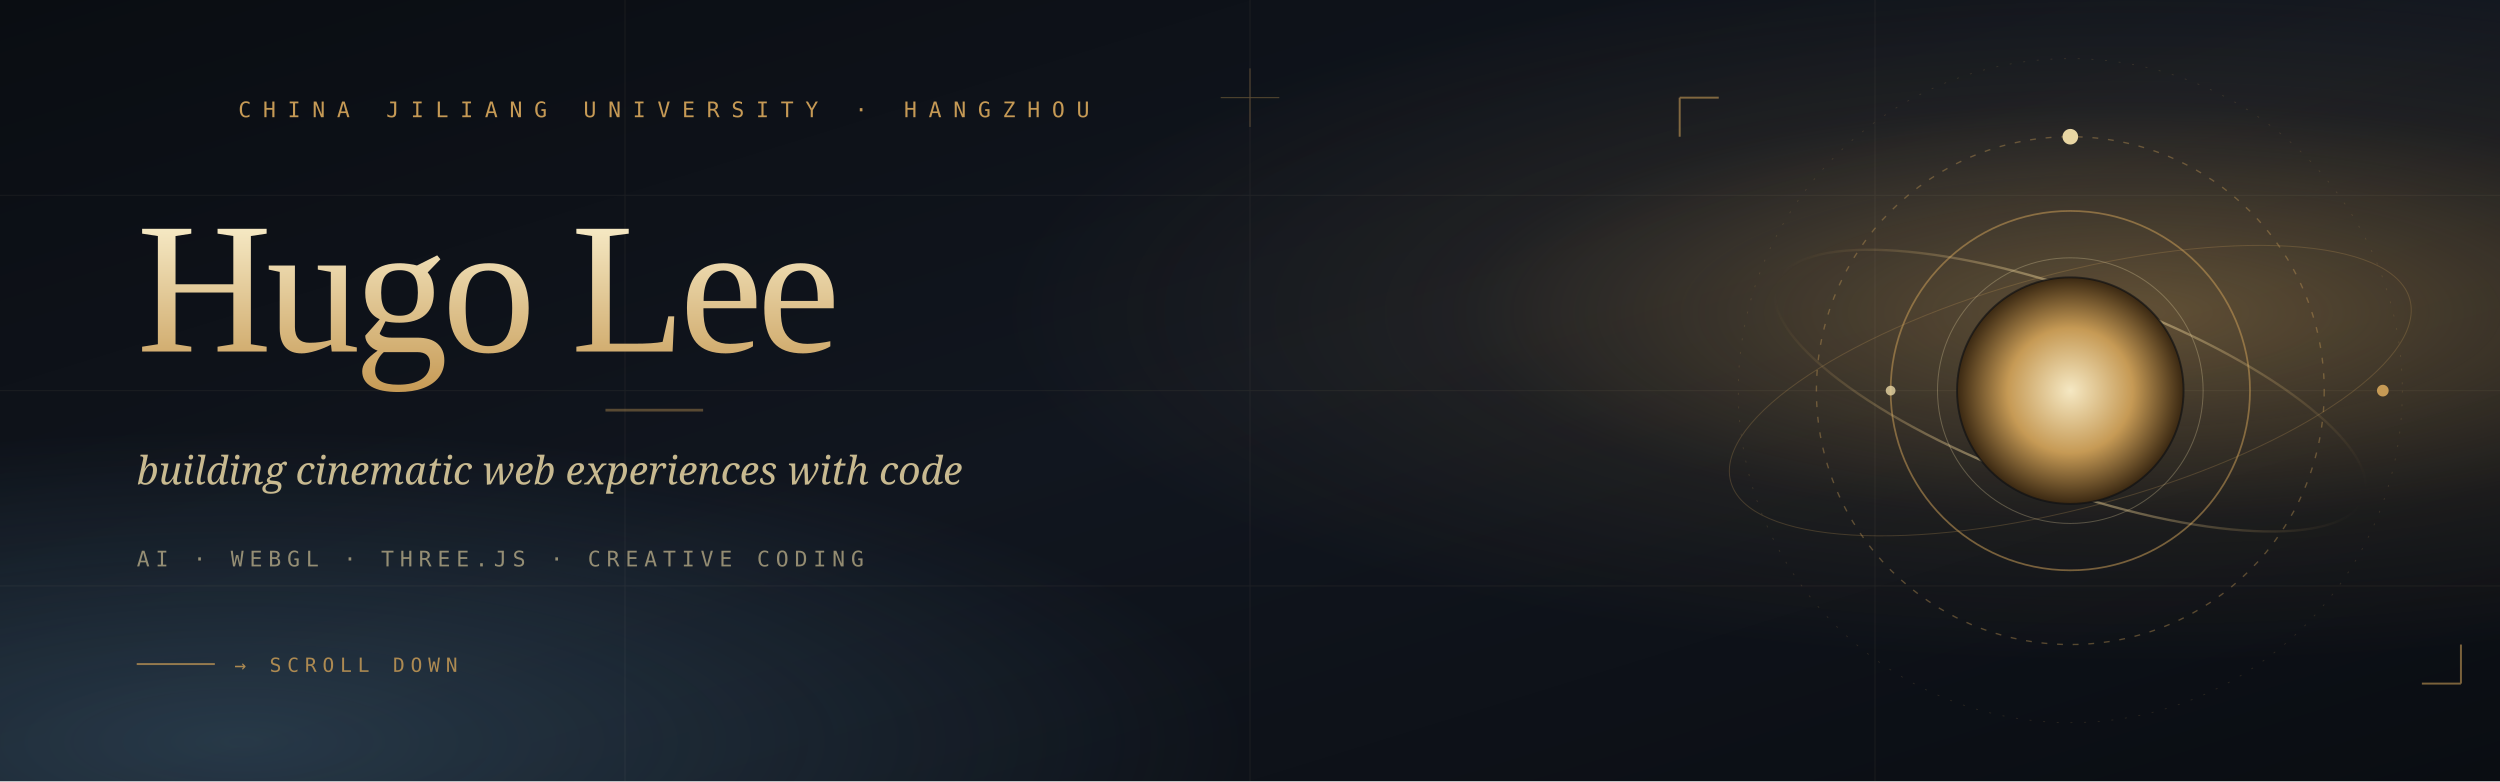
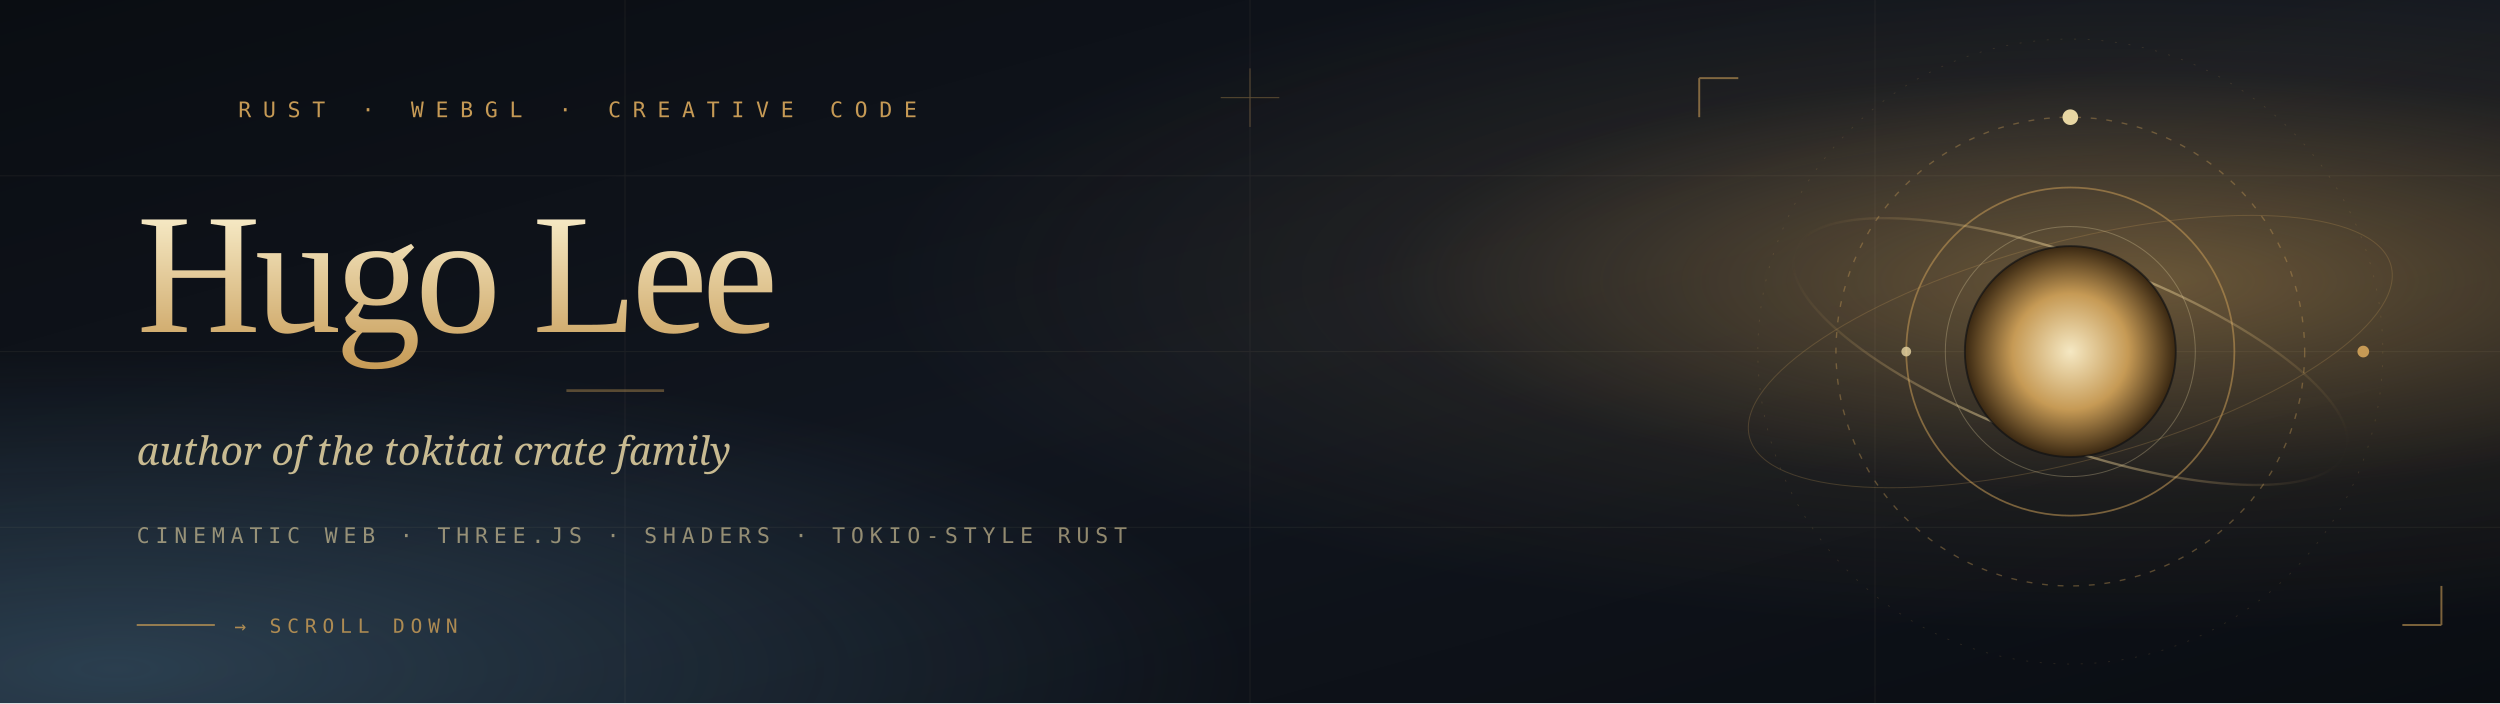
- <svg xmlns="http://www.w3.org/2000/svg" viewBox="0 0 1280 400" preserveAspectRatio="xMidYMid meet">
+ <svg xmlns="http://www.w3.org/2000/svg" viewBox="0 0 1280 360" preserveAspectRatio="xMidYMid meet">
  <defs>
    <linearGradient id="bg" x1="0" y1="0" x2="1" y2="1">
      <stop offset="0%" stop-color="#0a0d12" />
      <stop offset="50%" stop-color="#11161f" />
      <stop offset="100%" stop-color="#0a0d12" />
    </linearGradient>
-     <radialGradient id="glow-a" cx="0.85" cy="0.4" r="0.45">
-       <stop offset="0%" stop-color="#c69a55" stop-opacity="0.45" />
+     <radialGradient id="glow-a" cx="0.85" cy="0.4" r="0.5">
+       <stop offset="0%" stop-color="#c69a55" stop-opacity="0.5" />
      <stop offset="60%" stop-color="#c69a55" stop-opacity="0.08" />
      <stop offset="100%" stop-color="#c69a55" stop-opacity="0" />
    </radialGradient>
-     <radialGradient id="glow-b" cx="0.1" cy="0.95" r="0.4">
-       <stop offset="0%" stop-color="#5b8aa8" stop-opacity="0.3" />
+     <radialGradient id="glow-b" cx="0.05" cy="0.95" r="0.45">
+       <stop offset="0%" stop-color="#5b8aa8" stop-opacity="0.35" />
      <stop offset="100%" stop-color="#5b8aa8" stop-opacity="0" />
    </radialGradient>
    <radialGradient id="planet" cx="0.5" cy="0.5" r="0.5">
      <stop offset="0%" stop-color="#f5e8c3" />
      <stop offset="55%" stop-color="#c69a55" />
      <stop offset="100%" stop-color="#3a2812" />
    </radialGradient>
    <linearGradient id="ring-grad" x1="0" y1="0" x2="1" y2="0">
      <stop offset="0%" stop-color="#c69a55" stop-opacity="0" />
      <stop offset="50%" stop-color="#e8d6a3" stop-opacity="0.9" />
      <stop offset="100%" stop-color="#c69a55" stop-opacity="0" />
    </linearGradient>
-     <linearGradient id="line-grad" x1="0" y1="0" x2="1" y2="0">
-       <stop offset="0%" stop-color="#c69a55" stop-opacity="0" />
-       <stop offset="50%" stop-color="#c69a55" stop-opacity="0.9" />
-       <stop offset="100%" stop-color="#c69a55" stop-opacity="0" />
-     </linearGradient>
    <linearGradient id="text-grad" x1="0" y1="0" x2="0" y2="1">
      <stop offset="0%" stop-color="#f5e8c3" />
      <stop offset="100%" stop-color="#c69a55" />
    </linearGradient>
  </defs>
-   <rect width="1280" height="400" fill="url(#bg)" />
-   <rect width="1280" height="400" fill="url(#glow-a)" />
-   <rect width="1280" height="400" fill="url(#glow-b)" />
+   <rect width="1280" height="360" fill="url(#bg)" />
+   <rect width="1280" height="360" fill="url(#glow-a)" />
+   <rect width="1280" height="360" fill="url(#glow-b)" />
  <g stroke="#e8d6a3" stroke-width="0.5" opacity="0.06">
-     <line x1="0" y1="100" x2="1280" y2="100" />
-     <line x1="0" y1="200" x2="1280" y2="200" />
-     <line x1="0" y1="300" x2="1280" y2="300" />
-     <line x1="320" y1="0" x2="320" y2="400" />
-     <line x1="640" y1="0" x2="640" y2="400" />
-     <line x1="960" y1="0" x2="960" y2="400" />
+     <line x1="0" y1="90" x2="1280" y2="90" />
+     <line x1="0" y1="180" x2="1280" y2="180" />
+     <line x1="0" y1="270" x2="1280" y2="270" />
+     <line x1="320" y1="0" x2="320" y2="360" />
+     <line x1="640" y1="0" x2="640" y2="360" />
+     <line x1="960" y1="0" x2="960" y2="360" />
  </g>
-   <g transform="translate(1060 200)">
-     <circle r="170" fill="none" stroke="#c69a55" stroke-width="0.4" opacity="0.18" stroke-dasharray="1 6" />
-     <circle r="130" fill="none" stroke="#c69a55" stroke-width="0.7" opacity="0.4" stroke-dasharray="3 5" />
-     <circle r="92" fill="none" stroke="#c69a55" stroke-width="0.9" opacity="0.55" />
-     <ellipse rx="160" ry="50" fill="none" stroke="url(#ring-grad)" stroke-width="1.2" opacity="0.7" transform="rotate(20)" />
-     <ellipse rx="180" ry="60" fill="none" stroke="#c69a55" stroke-width="0.5" opacity="0.25" transform="rotate(-15)" />
-     <circle r="58" fill="url(#planet)" />
-     <circle r="58" fill="none" stroke="#0a0d12" stroke-width="1" opacity="0.6" />
-     <circle r="68" fill="none" stroke="#e8d6a3" stroke-width="0.5" opacity="0.3" />
-     <circle cx="0" cy="-130" r="4" fill="#e8d6a3" />
-     <circle cx="160" cy="0" r="3" fill="#c69a55" />
-     <circle cx="-92" cy="0" r="2.5" fill="#e8d6a3" opacity="0.8" />
+   <g transform="translate(1060 180)">
+     <circle r="160" fill="none" stroke="#c69a55" stroke-width="0.4" opacity="0.18" stroke-dasharray="1 6" />
+     <circle r="120" fill="none" stroke="#c69a55" stroke-width="0.7" opacity="0.4" stroke-dasharray="3 5" />
+     <circle r="84" fill="none" stroke="#c69a55" stroke-width="0.9" opacity="0.55" />
+     <ellipse rx="150" ry="48" fill="none" stroke="url(#ring-grad)" stroke-width="1.2" opacity="0.7" transform="rotate(20)" />
+     <ellipse rx="170" ry="56" fill="none" stroke="#c69a55" stroke-width="0.5" opacity="0.25" transform="rotate(-15)" />
+     <circle r="54" fill="url(#planet)" />
+     <circle r="54" fill="none" stroke="#0a0d12" stroke-width="1" opacity="0.6" />
+     <circle r="64" fill="none" stroke="#e8d6a3" stroke-width="0.5" opacity="0.3" />
+     <circle cx="0" cy="-120" r="4" fill="#e8d6a3" />
+     <circle cx="150" cy="0" r="3" fill="#c69a55" />
+     <circle cx="-84" cy="0" r="2.5" fill="#e8d6a3" opacity="0.8" />
    <g stroke="#c69a55" stroke-width="1" opacity="0.6">
-       <line x1="-200" y1="-150" x2="-180" y2="-150" />
-       <line x1="-200" y1="-150" x2="-200" y2="-130" />
-       <line x1="200" y1="150" x2="180" y2="150" />
-       <line x1="200" y1="150" x2="200" y2="130" />
+       <line x1="-190" y1="-140" x2="-170" y2="-140" />
+       <line x1="-190" y1="-140" x2="-190" y2="-120" />
+       <line x1="190" y1="140" x2="170" y2="140" />
+       <line x1="190" y1="140" x2="190" y2="120" />
    </g>
  </g>
  <g transform="translate(70 0)">
-     <line x1="0" y1="56" x2="40" y2="56" stroke="url(#line-grad)" stroke-width="1.2" />
-     <text x="52" y="60" font-family="JetBrains Mono, Menlo, monospace" font-size="11" letter-spacing="6" fill="#c69a55">CHINA JILIANG UNIVERSITY · HANGZHOU</text>
-     <text x="0" y="180" font-family="Georgia, 'Times New Roman', serif" font-size="96" font-weight="300" letter-spacing="-3" fill="url(#text-grad)">Hugo Lee</text>
-     <line x1="0" y1="210" x2="240" y2="210" stroke="url(#line-grad)" stroke-width="1.4" />
-     <line x1="240" y1="210" x2="290" y2="210" stroke="#c69a55" stroke-width="1.4" opacity="0.4" />
-     <text x="0" y="248" font-family="Georgia, serif" font-size="20" font-style="italic" font-weight="300" fill="#e8d6a3" opacity="0.85">building cinematic web experiences with code</text>
-     <g transform="translate(0 290)">
-       <text x="0" y="0" font-family="JetBrains Mono, monospace" font-size="11" letter-spacing="3" fill="#e8d6a3" opacity="0.6">AI · WEBGL · THREE.JS · CREATIVE CODING</text>
+     <line x1="0" y1="56" x2="40" y2="56" stroke="url(#ring-grad)" stroke-width="1.2" />
+     <text x="52" y="60" font-family="JetBrains Mono, Menlo, monospace" font-size="11" letter-spacing="6" fill="#c69a55">RUST · WEBGL · CREATIVE CODE</text>
+     <text x="0" y="170" font-family="Georgia, 'Times New Roman', serif" font-size="88" font-weight="300" letter-spacing="-3" fill="url(#text-grad)">Hugo Lee</text>
+     <line x1="0" y1="200" x2="220" y2="200" stroke="url(#ring-grad)" stroke-width="1.4" />
+     <line x1="220" y1="200" x2="270" y2="200" stroke="#c69a55" stroke-width="1.4" opacity="0.4" />
+     <text x="0" y="238" font-family="Georgia, serif" font-size="20" font-style="italic" font-weight="300" fill="#e8d6a3" opacity="0.85">author of the tokitai crate family</text>
+     <g transform="translate(0 278)">
+       <text x="0" y="0" font-family="JetBrains Mono, monospace" font-size="11" letter-spacing="3" fill="#e8d6a3" opacity="0.6">CINEMATIC WEB · THREE.JS · SHADERS · TOKIO-STYLE RUST</text>
    </g>
-     <g transform="translate(0 340)">
+     <g transform="translate(0 320)">
      <line x1="0" y1="0" x2="40" y2="0" stroke="#c69a55" stroke-width="1" opacity="0.7" />
      <text x="50" y="4" font-family="JetBrains Mono, monospace" font-size="10" letter-spacing="3" fill="#c69a55" opacity="0.85">→ SCROLL DOWN</text>
    </g>
  </g>
  <g transform="translate(640 50)" stroke="#c69a55" stroke-width="0.5" opacity="0.4">
    <line x1="-15" y1="0" x2="15" y2="0" />
    <line x1="0" y1="-15" x2="0" y2="15" />
  </g>
</svg>
